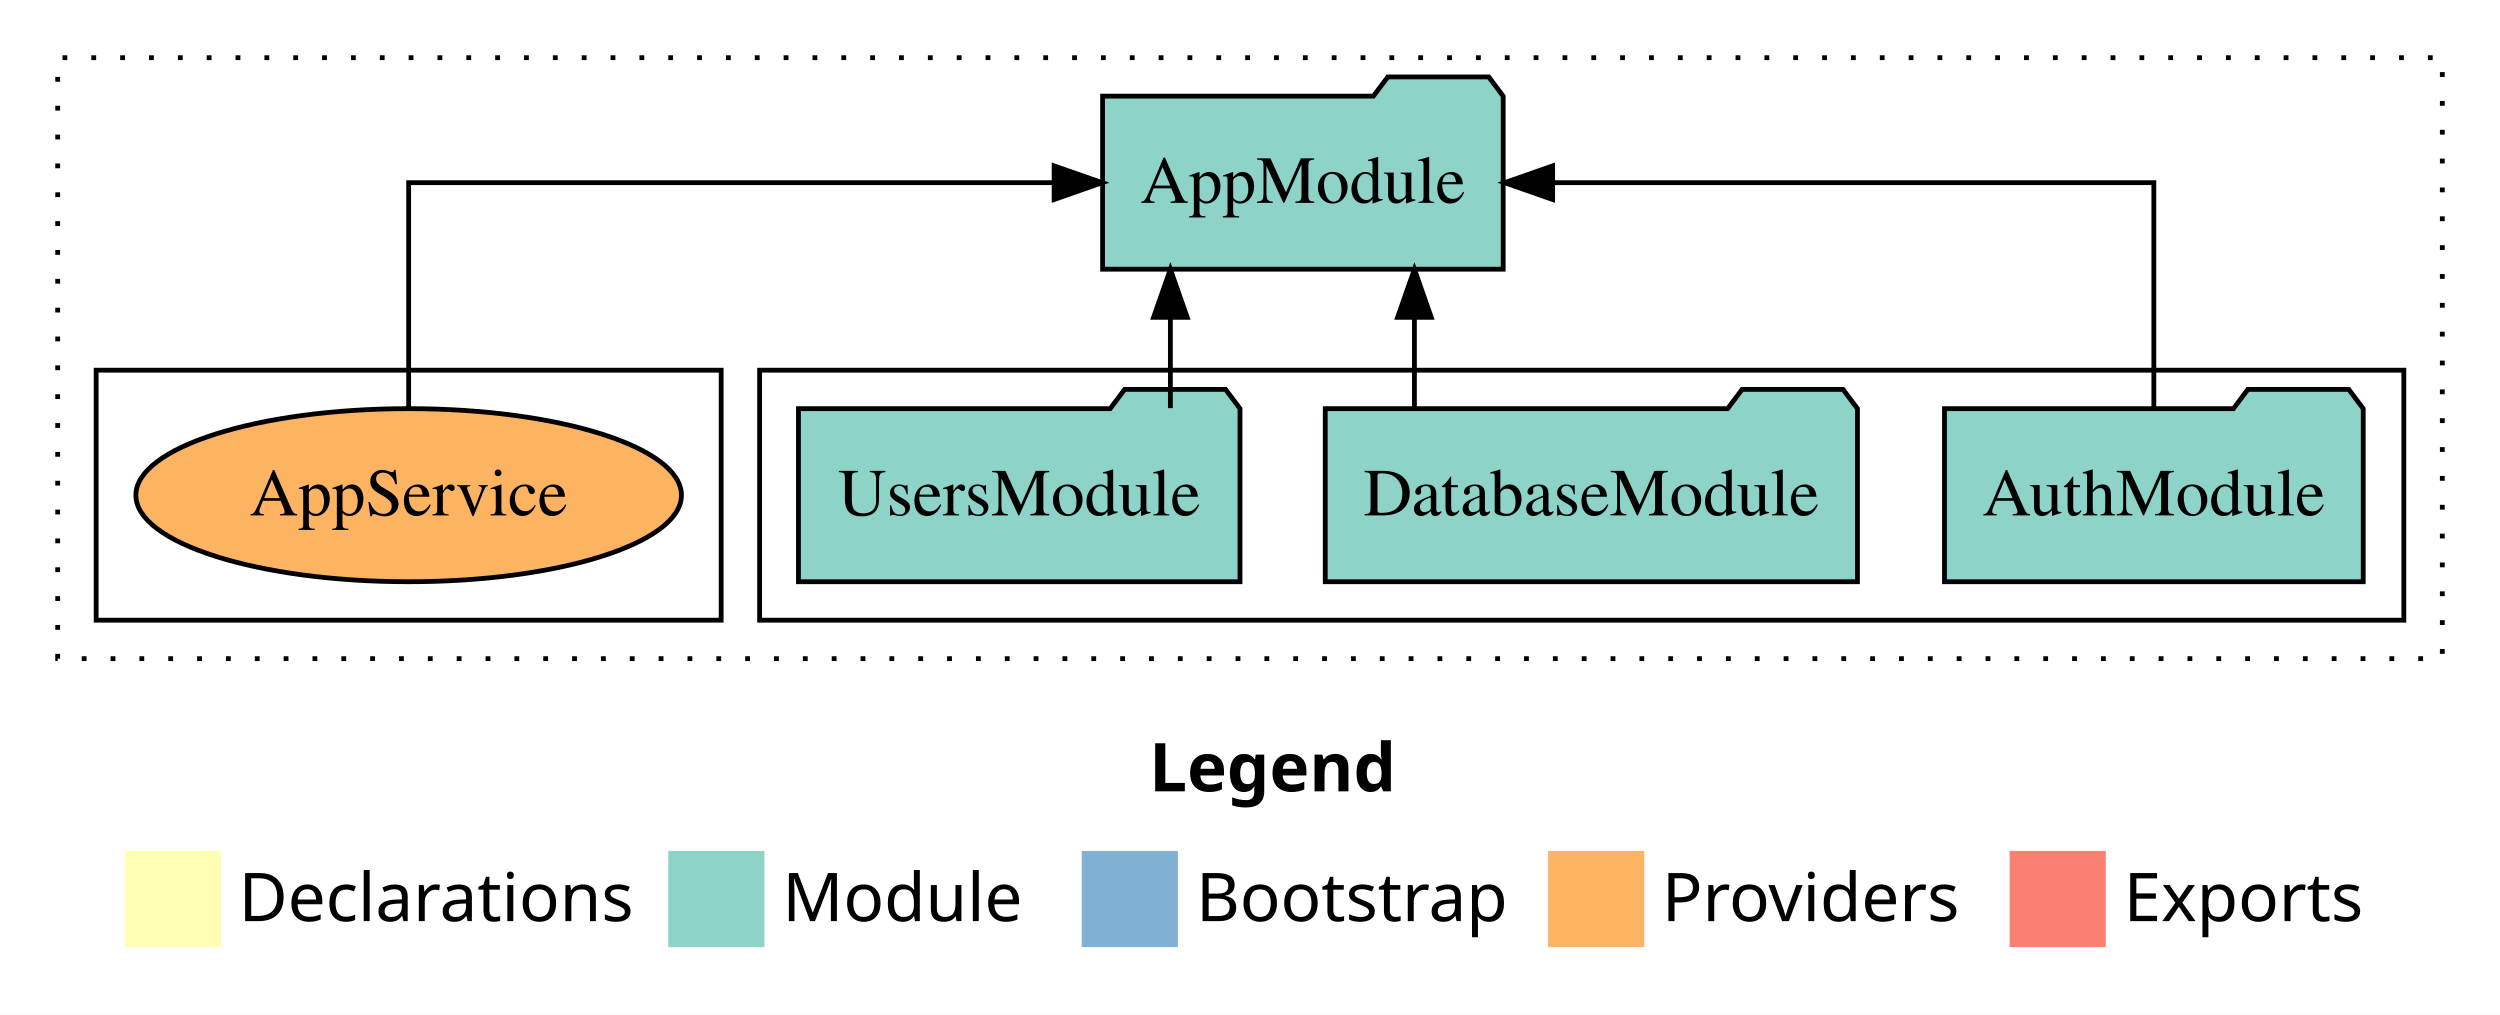
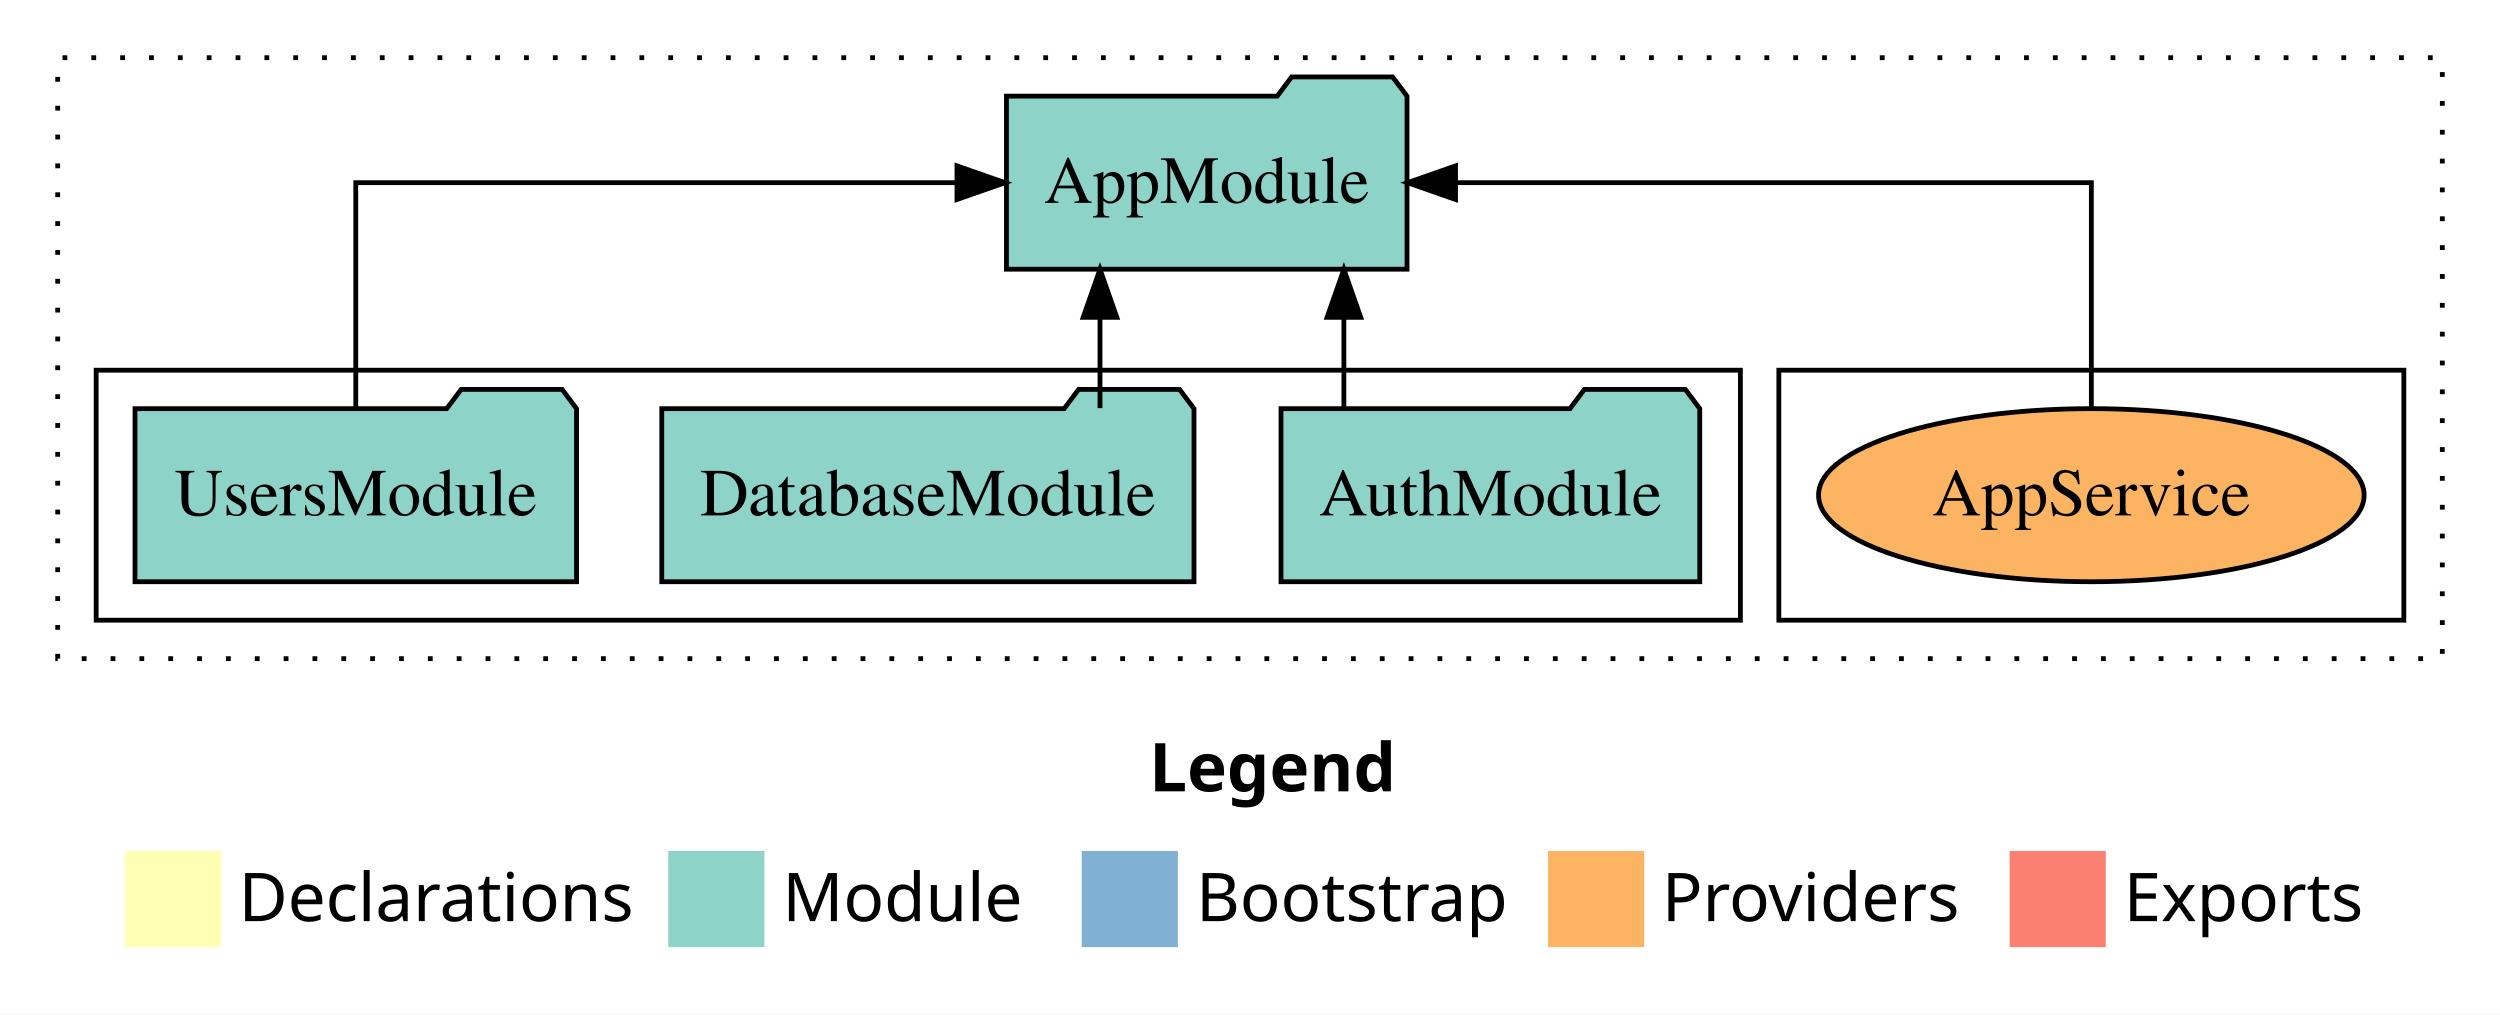
<svg xmlns="http://www.w3.org/2000/svg" width="520pt" height="211pt" viewBox="0.00 0.00 520.00 211.00">
  <g id="graph0" class="graph" transform="scale(1 1) rotate(0) translate(4 207)">
    <polygon fill="white" stroke="transparent" points="-4,4 -4,-207 516,-207 516,4 -4,4" />
    <text text-anchor="start" x="235.01" y="-42.4" font-family="Times-12" font-weight="bold" font-size="14.00">Legend</text>
    <polygon fill="#ffffb3" stroke="transparent" points="22,-10 22,-30 42,-30 42,-10 22,-10" />
    <text text-anchor="start" x="45.63" y="-15.4" font-family="Times-12" font-size="14.00">  Declarations</text>
    <polygon fill="#8dd3c7" stroke="transparent" points="135,-10 135,-30 155,-30 155,-10 135,-10" />
    <text text-anchor="start" x="158.73" y="-15.4" font-family="Times-12" font-size="14.00">  Module</text>
    <polygon fill="#80b1d3" stroke="transparent" points="221,-10 221,-30 241,-30 241,-10 221,-10" />
    <text text-anchor="start" x="244.78" y="-15.4" font-family="Times-12" font-size="14.00">  Bootstrap</text>
    <polygon fill="#fdb462" stroke="transparent" points="318,-10 318,-30 338,-30 338,-10 318,-10" />
    <text text-anchor="start" x="341.67" y="-15.4" font-family="Times-12" font-size="14.00">  Providers</text>
    <polygon fill="#fb8072" stroke="transparent" points="414,-10 414,-30 434,-30 434,-10 414,-10" />
    <text text-anchor="start" x="437.73" y="-15.4" font-family="Times-12" font-size="14.00">  Exports</text>
    <g id="clust1" class="cluster">
      <polygon fill="none" stroke="black" stroke-dasharray="1,5" points="8,-70 8,-195 504,-195 504,-70 8,-70" />
    </g>
+     <g id="clust6" class="cluster">
+       <polygon fill="none" stroke="black" points="366,-78 366,-130 496,-130 496,-78 366,-78" />
+     </g>
    <g id="clust3" class="cluster">
-       <polygon fill="none" stroke="black" points="154,-78 154,-130 496,-130 496,-78 154,-78" />
-     </g>
-     <g id="clust6" class="cluster">
-       <polygon fill="none" stroke="black" points="16,-78 16,-130 146,-130 146,-78 16,-78" />
+       <polygon fill="none" stroke="black" points="16,-78 16,-130 358,-130 358,-78 16,-78" />
    </g>
    <g id="node1" class="node">
-       <polygon fill="#8dd3c7" stroke="black" points="487.55,-122 484.55,-126 463.55,-126 460.55,-122 400.45,-122 400.45,-86 487.55,-86 487.55,-122" />
-       <text text-anchor="middle" x="444" y="-99.8" font-family="Times,serif" font-size="14.00">AuthModule</text>
+       <polygon fill="#8dd3c7" stroke="black" points="349.55,-122 346.55,-126 325.55,-126 322.55,-122 262.45,-122 262.45,-86 349.55,-86 349.55,-122" />
+       <text text-anchor="middle" x="306" y="-99.8" font-family="Times,serif" font-size="14.00">AuthModule</text>
    </g>
    <g id="node4" class="node">
-       <polygon fill="#8dd3c7" stroke="black" points="308.66,-187 305.66,-191 284.66,-191 281.66,-187 225.34,-187 225.34,-151 308.66,-151 308.66,-187" />
-       <text text-anchor="middle" x="267" y="-164.8" font-family="Times,serif" font-size="14.00">AppModule</text>
+       <polygon fill="#8dd3c7" stroke="black" points="288.66,-187 285.66,-191 264.66,-191 261.66,-187 205.34,-187 205.34,-151 288.66,-151 288.66,-187" />
+       <text text-anchor="middle" x="247" y="-164.8" font-family="Times,serif" font-size="14.00">AppModule</text>
    </g>
    <g id="edge1" class="edge">
-       <path fill="none" stroke="black" d="M444,-122.11C444,-141.34 444,-169 444,-169 444,-169 318.95,-169 318.95,-169" />
-       <polygon fill="black" stroke="black" points="318.95,-165.5 308.95,-169 318.95,-172.5 318.95,-165.5" />
+       <path fill="none" stroke="black" d="M275.53,-122.11C275.53,-122.11 275.53,-140.99 275.53,-140.99" />
+       <polygon fill="black" stroke="black" points="272.03,-140.99 275.53,-150.99 279.03,-140.99 272.03,-140.99" />
    </g>
    <g id="node2" class="node">
-       <polygon fill="#8dd3c7" stroke="black" points="382.35,-122 379.35,-126 358.35,-126 355.35,-122 271.65,-122 271.65,-86 382.35,-86 382.35,-122" />
-       <text text-anchor="middle" x="327" y="-99.8" font-family="Times,serif" font-size="14.00">DatabaseModule</text>
+       <polygon fill="#8dd3c7" stroke="black" points="244.35,-122 241.35,-126 220.35,-126 217.35,-122 133.65,-122 133.65,-86 244.35,-86 244.35,-122" />
+       <text text-anchor="middle" x="189" y="-99.8" font-family="Times,serif" font-size="14.00">DatabaseModule</text>
    </g>
    <g id="edge2" class="edge">
-       <path fill="none" stroke="black" d="M290.2,-122.11C290.2,-122.11 290.2,-140.99 290.2,-140.99" />
-       <polygon fill="black" stroke="black" points="286.7,-140.99 290.2,-150.99 293.7,-140.99 286.7,-140.99" />
+       <path fill="none" stroke="black" d="M224.8,-122.11C224.8,-122.11 224.8,-140.99 224.8,-140.99" />
+       <polygon fill="black" stroke="black" points="221.3,-140.99 224.8,-150.99 228.3,-140.99 221.3,-140.99" />
    </g>
    <g id="node3" class="node">
-       <polygon fill="#8dd3c7" stroke="black" points="253.92,-122 250.92,-126 229.92,-126 226.92,-122 162.08,-122 162.08,-86 253.92,-86 253.92,-122" />
-       <text text-anchor="middle" x="208" y="-99.8" font-family="Times,serif" font-size="14.00">UsersModule</text>
+       <polygon fill="#8dd3c7" stroke="black" points="115.92,-122 112.92,-126 91.92,-126 88.92,-122 24.08,-122 24.08,-86 115.92,-86 115.92,-122" />
+       <text text-anchor="middle" x="70" y="-99.8" font-family="Times,serif" font-size="14.00">UsersModule</text>
    </g>
    <g id="edge3" class="edge">
-       <path fill="none" stroke="black" d="M239.44,-122.11C239.44,-122.11 239.44,-140.99 239.44,-140.99" />
-       <polygon fill="black" stroke="black" points="235.94,-140.99 239.44,-150.99 242.94,-140.99 235.94,-140.99" />
+       <path fill="none" stroke="black" d="M70,-122.11C70,-141.34 70,-169 70,-169 70,-169 195.05,-169 195.05,-169" />
+       <polygon fill="black" stroke="black" points="195.05,-172.5 205.05,-169 195.05,-165.5 195.05,-172.5" />
    </g>
    <g id="node5" class="node">
-       <ellipse fill="#fdb462" stroke="black" cx="81" cy="-104" rx="56.74" ry="18" />
-       <text text-anchor="middle" x="81" y="-99.8" font-family="Times,serif" font-size="14.00">AppService</text>
+       <ellipse fill="#fdb462" stroke="black" cx="431" cy="-104" rx="56.74" ry="18" />
+       <text text-anchor="middle" x="431" y="-99.8" font-family="Times,serif" font-size="14.00">AppService</text>
    </g>
    <g id="edge4" class="edge">
-       <path fill="none" stroke="black" d="M81,-122.11C81,-141.34 81,-169 81,-169 81,-169 215.26,-169 215.26,-169" />
-       <polygon fill="black" stroke="black" points="215.26,-172.5 225.26,-169 215.26,-165.5 215.26,-172.5" />
+       <path fill="none" stroke="black" d="M431,-122.11C431,-141.34 431,-169 431,-169 431,-169 298.75,-169 298.75,-169" />
+       <polygon fill="black" stroke="black" points="298.75,-165.5 288.75,-169 298.75,-172.5 298.75,-165.5" />
    </g>
  </g>
</svg>
